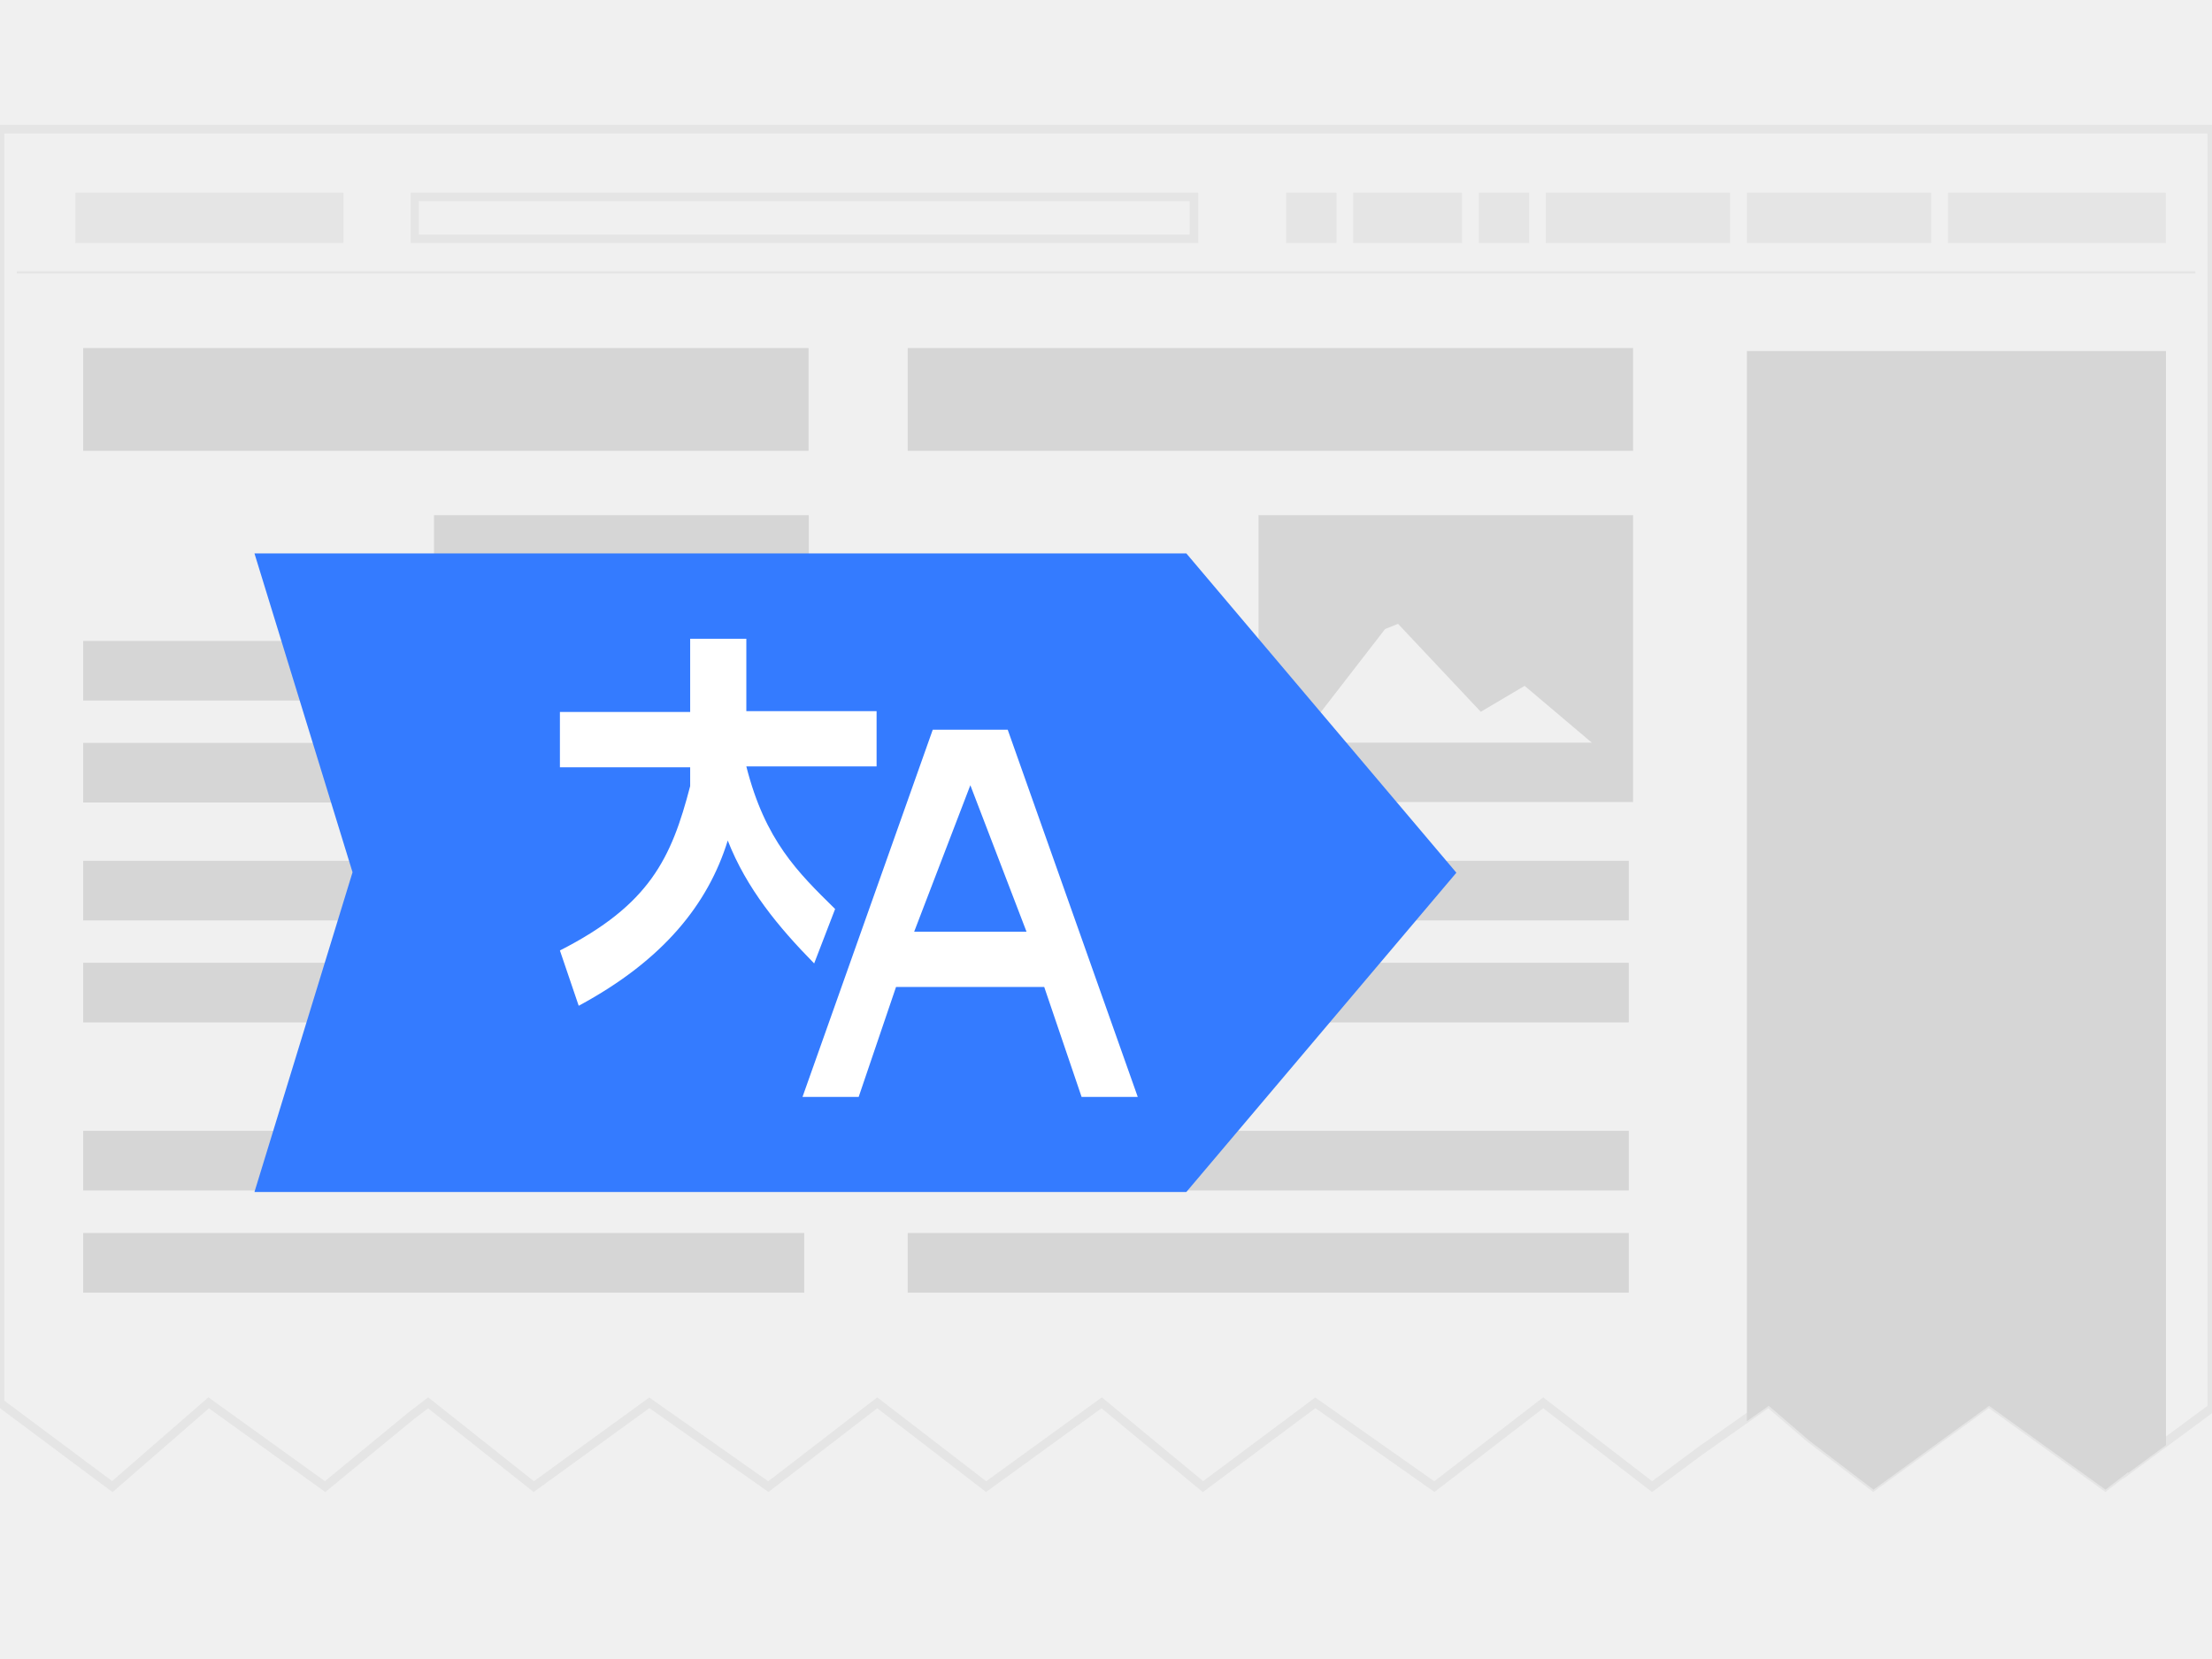
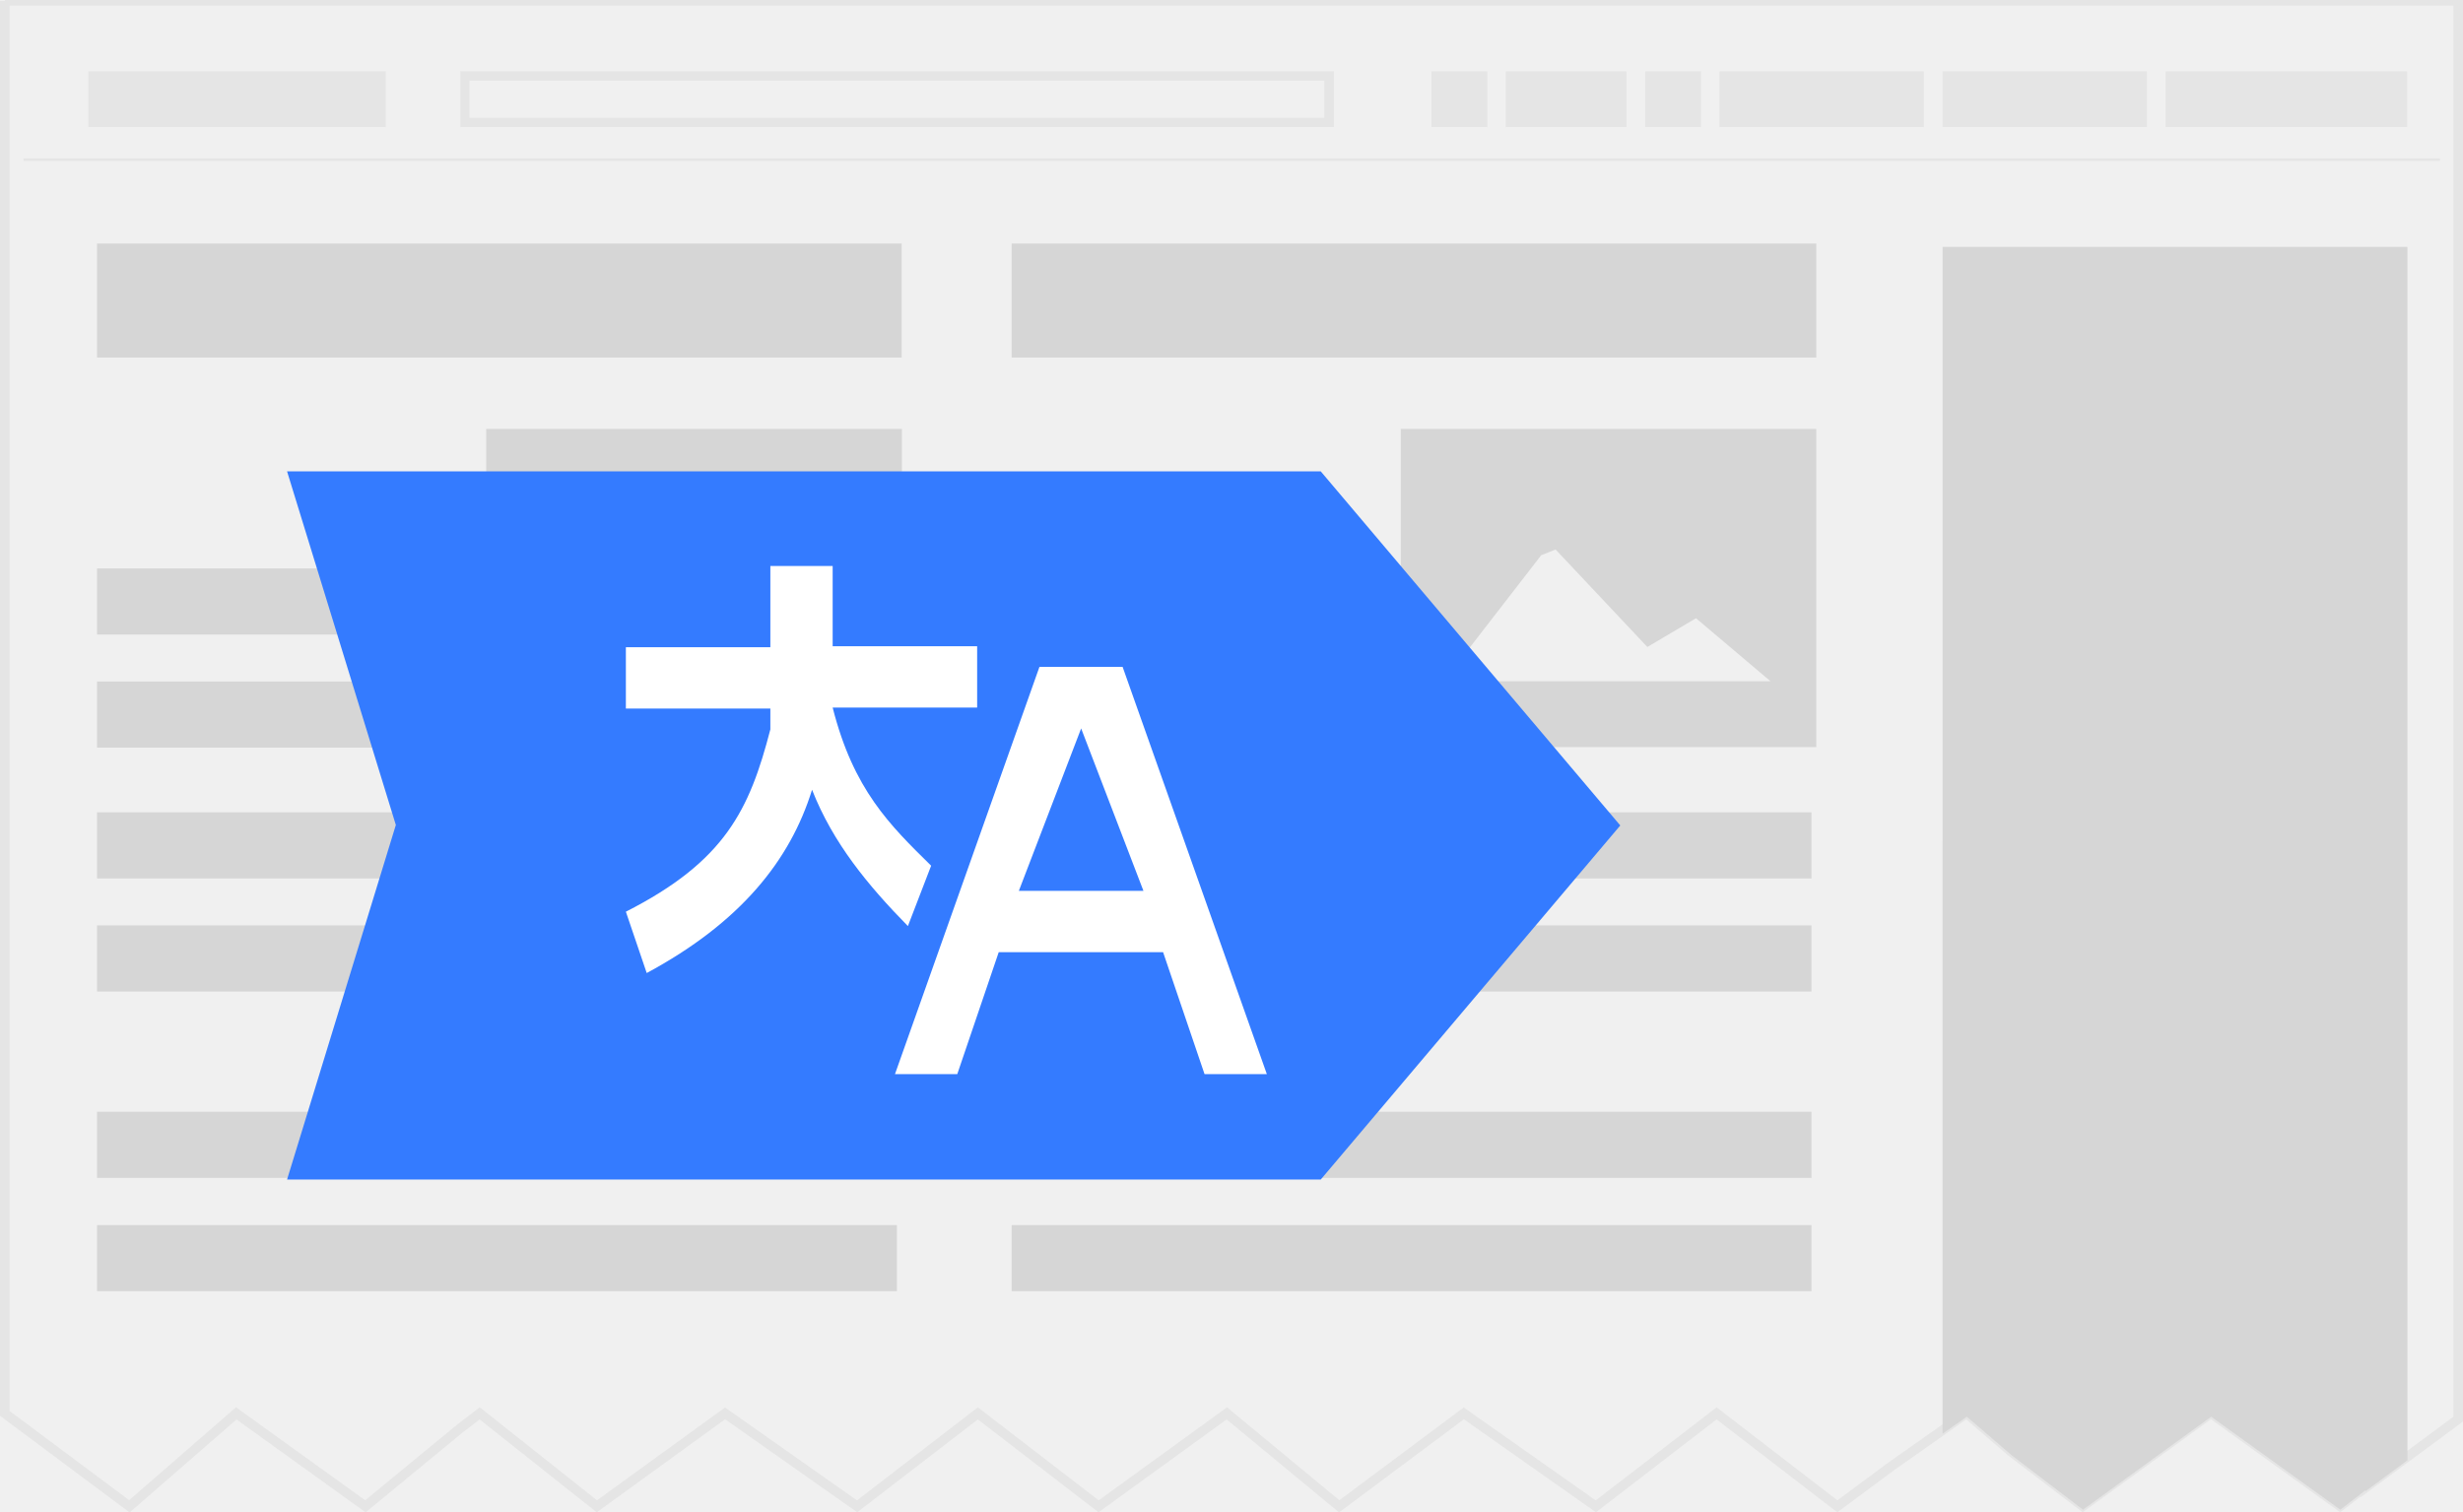
- <svg xmlns="http://www.w3.org/2000/svg" viewBox="0 0 1024 768" enable-background="new 0 0 1024 768">
-   <path fill="#E5E5E5" d="M715.6 89.2h85.3v23.3h-85.3zM901.8 89.2h100.8v23.3H901.8zM684.6 89.2h23.3v23.3h-23.3zM808.7 89.2H894v23.3h-85.3z" />
-   <path fill="none" stroke="#E5E5E5" stroke-width="4" stroke-miterlimit="10" d="M0 59.8v589.6l52 38.8 44.6-38.8 53.9 38.8 39.6-32.6 8.1-6.2 48.9 38.8 53.5-38.8 55.1 38.8 50.4-38.8 50.4 38.8 53.5-38.8 46.9 38.8 52-38.8 55.1 38.8 50.4-38.8 50.4 38.8 22.5-16.7 31.4-22.1 19 16.3 29.5 22.5 53.5-38.8 53.9 38.8 10.5-8.1v.4l38.8-28.7v-592H0z" />
-   <path fill="#E5E5E5" d="M554.7 89.2H190.1v23.3h364.6V89.2zm-3.9 19.4H193.9V93.1h356.8v15.5zM626.4 89.2h50.4v23.3h-50.4zM34.9 89.2H159v23.3H34.9zM595.4 89.2h23.3v23.3h-23.3z" />
-   <path fill="#E5E5E5" stroke="#E5E5E5" d="M7.8 126.1h1008.5" />
-   <g fill="#D6D6D6">
-     <path d="M38.5 161.1h335.8v47.6H38.5zM200.9 238.5v132.8h173.5V238.5H200.9zm154.3 105.3H218.9l40.7-52.6 6-2.4 38.3 40.7 20.3-12 31 26.3zM38.5 398.5h333.8v27.6H38.5zM38.5 445.7h333.8v27.6H38.5zM38.5 296.7h135.2v27.6H38.5zM38.5 343.9h135.2v27.6H38.5zM38.5 523.5h333.8v27.6H38.5zM38.5 570.8h333.8v27.6H38.5z" />
+ <svg xmlns="http://www.w3.org/2000/svg" viewBox="0 0 264 162" width="264" height="162">
+   <path d="M184.304 7.643h21.908v5.984h-21.908zm47.823 0h25.889v5.984h-25.889zm-55.784 0h5.984v5.984h-5.984zm31.873 0h21.908v5.984h-21.908z" id="tools" fill="#e5e5e5" />
+   <path stroke-miterlimit="10" d="M.514.092v151.43l13.355 9.965 11.455-9.965 13.843 9.965 10.171-8.373 2.08-1.592 12.559 9.965 13.741-9.965 14.152 9.965 12.944-9.965 12.944 9.965 13.741-9.965 12.046 9.965 13.355-9.965 14.152 9.965 12.944-9.965 12.944 9.965 5.779-4.289 8.065-5.676 4.88 4.186 7.577 5.779 13.741-9.965 13.843 9.965 2.697-2.08v.103l9.965-7.371v-152.046h-262.973z" id="page" stroke="#e5e5e5" stroke-width="1.027" fill="none" />
+   <path d="M142.98 7.643h-93.642v5.984h93.642v-5.984zm-1.002 4.983h-91.664v-3.981h91.638v3.981zm19.417-4.983h12.944v5.984h-12.944zm-151.918 0h31.873v5.984h-31.873zm143.956 0h5.984v5.984h-5.984z" id="search" fill="#e5e5e5" />
+   <path d="M2.517 17.12h259.017" id="path10" fill="#e5e5e5" stroke="#e5e5e5" stroke-width=".257" />
+   <path d="M10.402 26.109h86.245v12.225h-86.245zm41.71 19.879v34.108h44.561v-34.108h-44.561zm39.63 27.045h-35.007l10.453-13.509 1.541-.616 9.837 10.453 5.214-3.082 7.962 6.755zm-81.339 14.049h85.731v7.089h-85.731zm0 12.123h85.731v7.089h-85.731zm0-38.268h34.724v7.089h-34.724zm0 12.123h34.724v7.089h-34.724zm0 46.127h85.731v7.089h-85.731zm0 12.148h85.731v7.089h-85.731z" id="path14" fill="#d6d6d6" />
+   <path d="M108.435 26.109h86.245v12.225h-86.245zm41.71 19.879v34.108h44.535v-34.108h-44.535zm39.63 27.045h-35.032l10.453-13.509 1.541-.616 9.837 10.453 5.214-3.082 7.988 6.755zm-81.339 14.049h85.731v7.089h-85.731zm0 12.123h85.731v7.089h-85.731zm0-38.268h34.724v7.089h-34.724zm0 12.123h34.724v7.089h-34.724zm0 46.127h85.731v7.089h-85.731zm0 12.148h85.731v7.089h-85.731z" id="path18" fill="#d6d6d6" />
+   <path d="M208.216 153.704l2.594-1.824 4.88 4.186 7.577 5.779 13.741-9.965 13.843 9.965 2.697-2.08v.103l4.495-3.313v-130.087h-49.826z" id="controlBar" fill="#d6d6d6" />
+   <g id="cxlogo">
+     <path id="path3000" d="M141.567 126.454h-110.798l11.66-38.011-11.66-37.909h110.798l32.104 37.96z" fill="#347bff" />
+     <path id="path24" d="M99.806 92.809c-4.443-4.366-8.321-8.142-10.556-16.951h15.487v-6.575h-15.487v-8.604h-6.678v8.707h-15.487v6.575h15.487v2.234c-2.234 8.604-4.828 14.126-15.487 19.545l2.234 6.575c10.068-5.419 15.384-12.097 17.722-19.648 2.234 5.702 6.01 10.273 10.273 14.614l2.491-6.472zm20.521-21.317h-8.912l-15.487 43.662h6.678l4.443-13.073h17.619l4.443 13.073h6.678l-15.461-43.662zm-11.121 24.014l6.678-17.413 6.678 17.413h-13.355z" fill="#fff" />
  </g>
-   <g fill="#D6D6D6">
-     <path d="M420.2 161.1H756v47.6H420.2zM582.6 238.5v132.8H756V238.5H582.6zm154.3 105.3H600.5l40.7-52.6 6-2.4 38.3 40.7 20.3-12 31.1 26.3zM420.2 398.5H754v27.6H420.2zM420.2 445.7H754v27.6H420.2zM420.2 296.7h135.2v27.6H420.2zM420.2 343.9h135.2v27.6H420.2zM420.2 523.5H754v27.6H420.2zM420.2 570.8H754v27.6H420.2z" />
-   </g>
-   <path fill="#D6D6D6" d="M808.7 657.9l10.1-7.1 19 16.3 29.5 22.5 53.5-38.8 53.9 38.8 10.5-8.1v.4l17.5-12.9V162.5h-194z" />
-   <path fill="#347BFF" d="M549.2 551.8H117.8l45.4-148-45.4-147.6h431.4l125 147.8z" />
-   <path fill="#fff" d="M386.6 420.8c-17.3-17-32.4-31.7-41.1-66h60.3v-25.6h-60.3v-33.5h-26v33.9h-60.3v25.6h60.3v8.7c-8.7 33.5-18.8 55-60.3 76.1l8.7 25.6c39.2-21.1 59.9-47.1 69-76.5 8.7 22.2 23.4 40 40 56.9l9.7-25.2zm79.9-83h-34.7l-60.3 170h26l17.3-50.9h68.6l17.3 50.9h26l-60.2-170zm-43.3 93.5l26-67.8 26 67.8h-52z" />
</svg>
